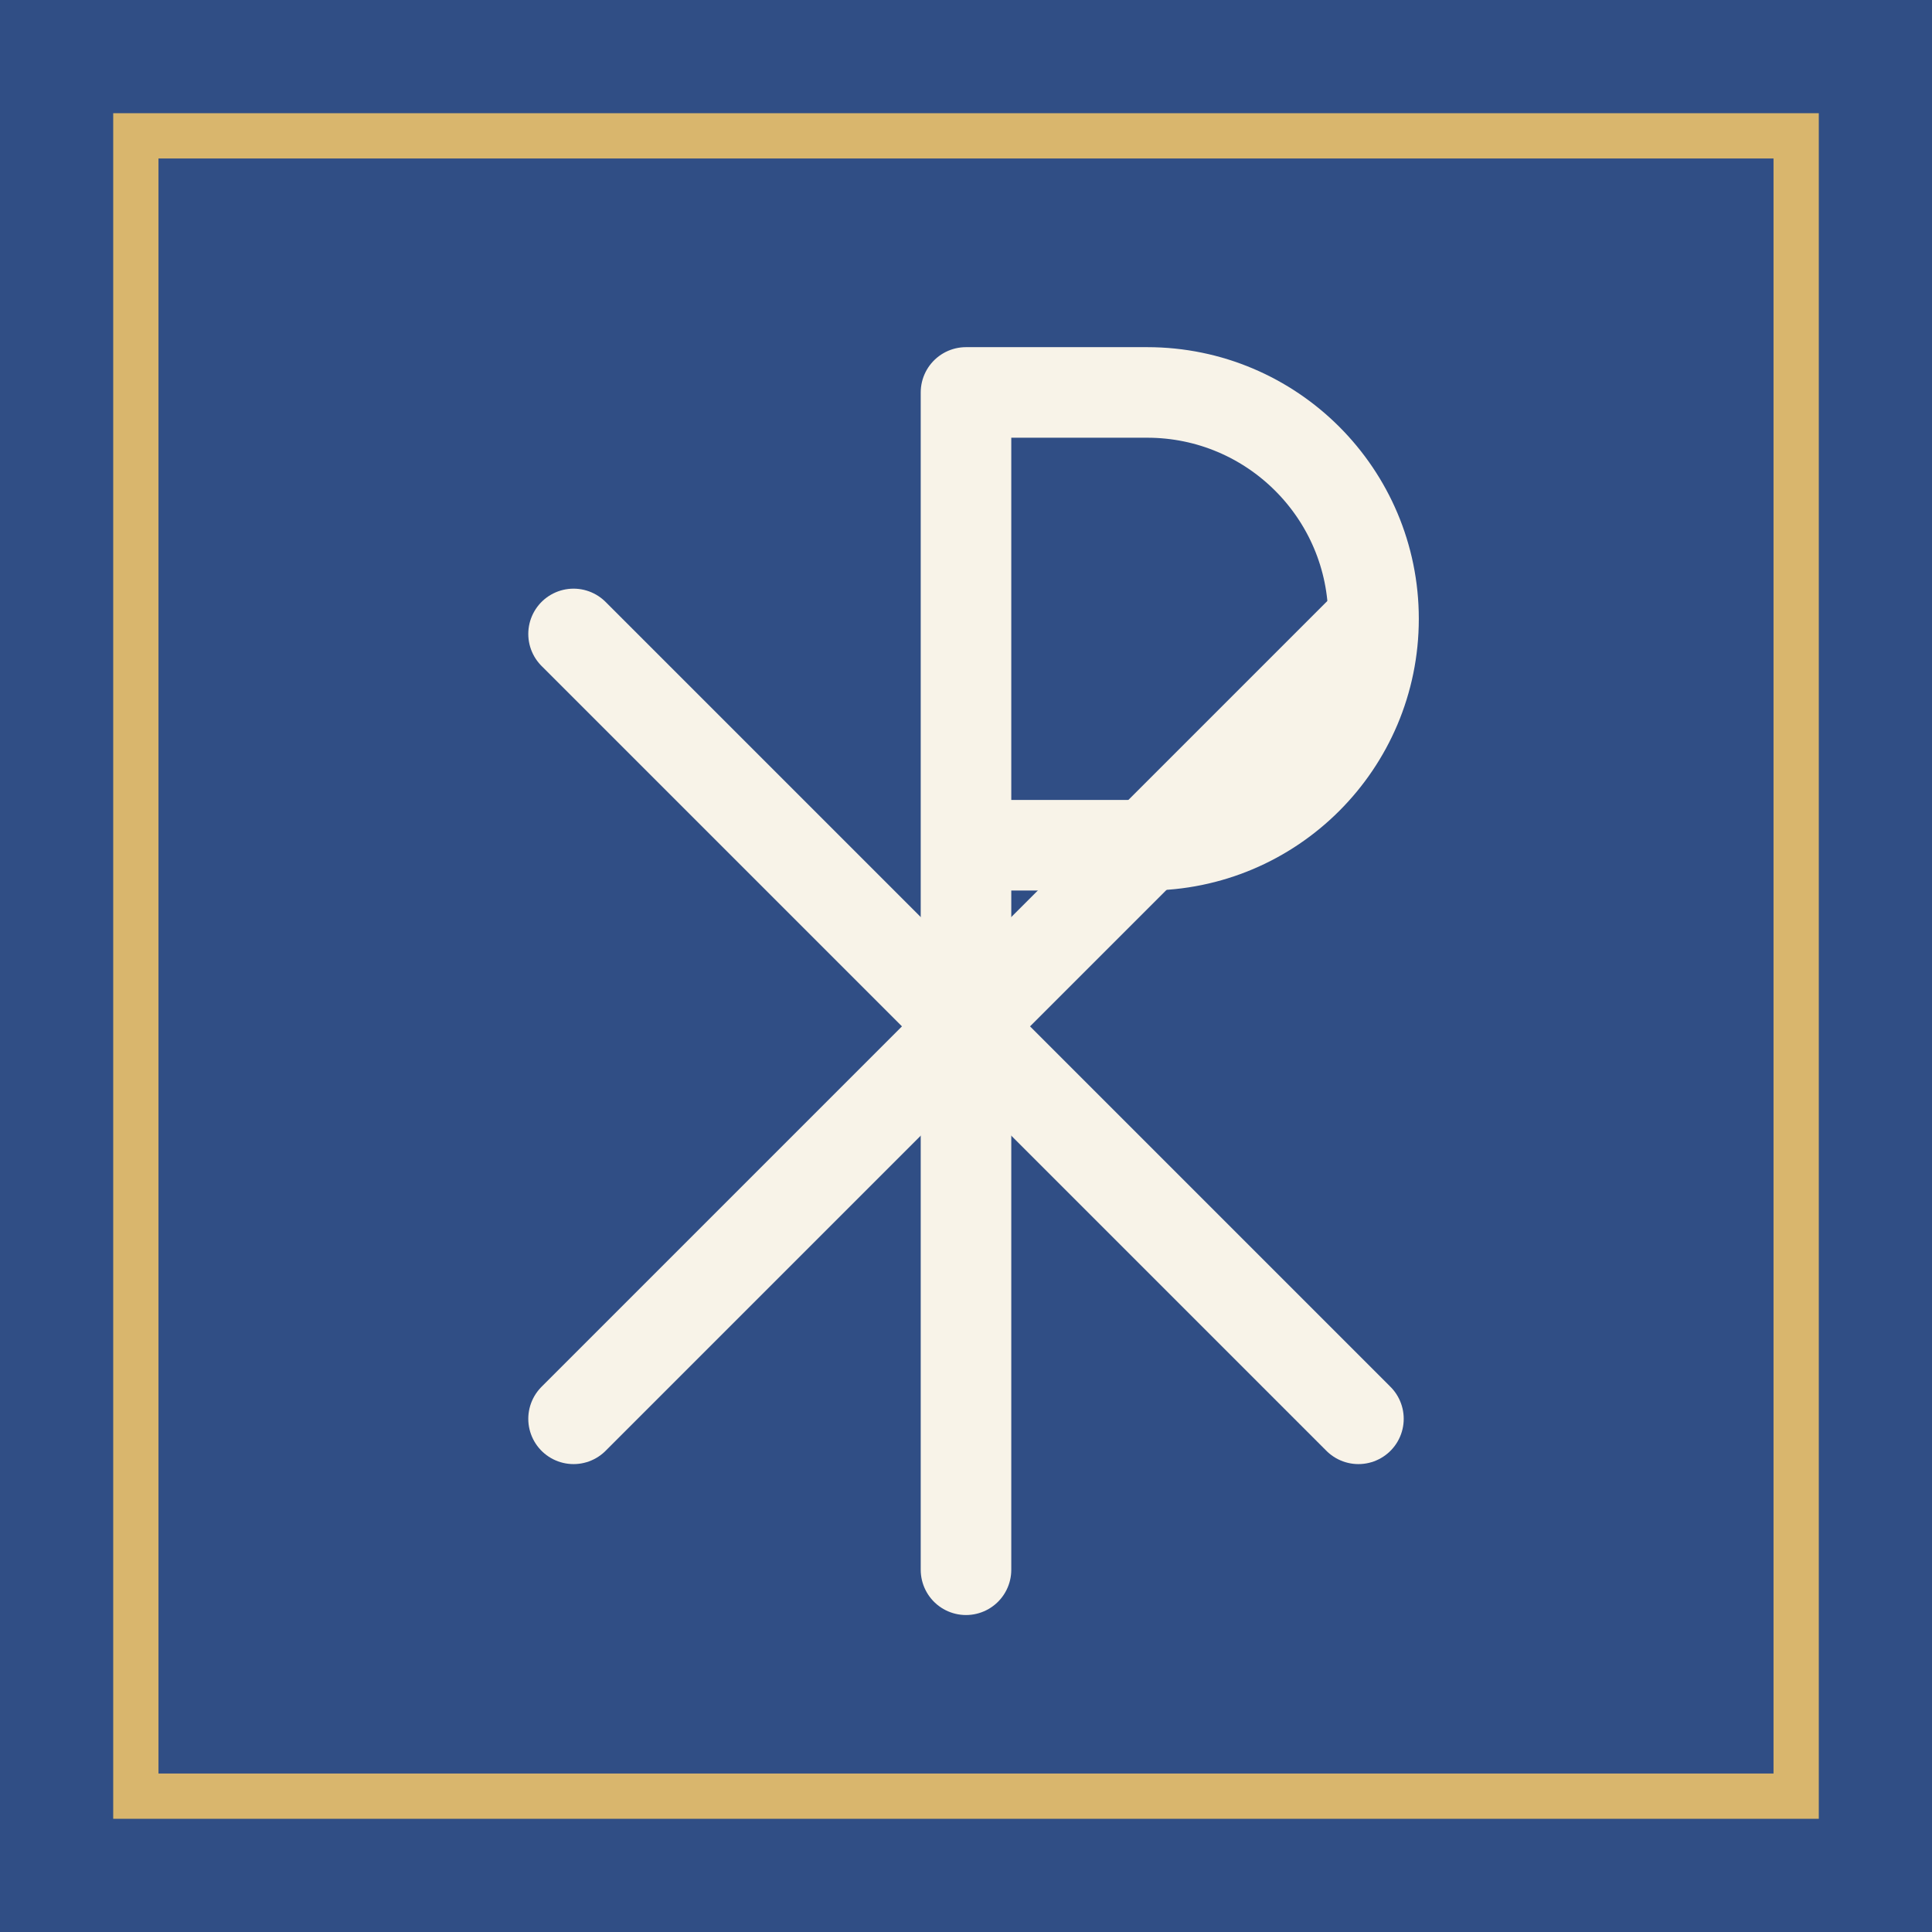
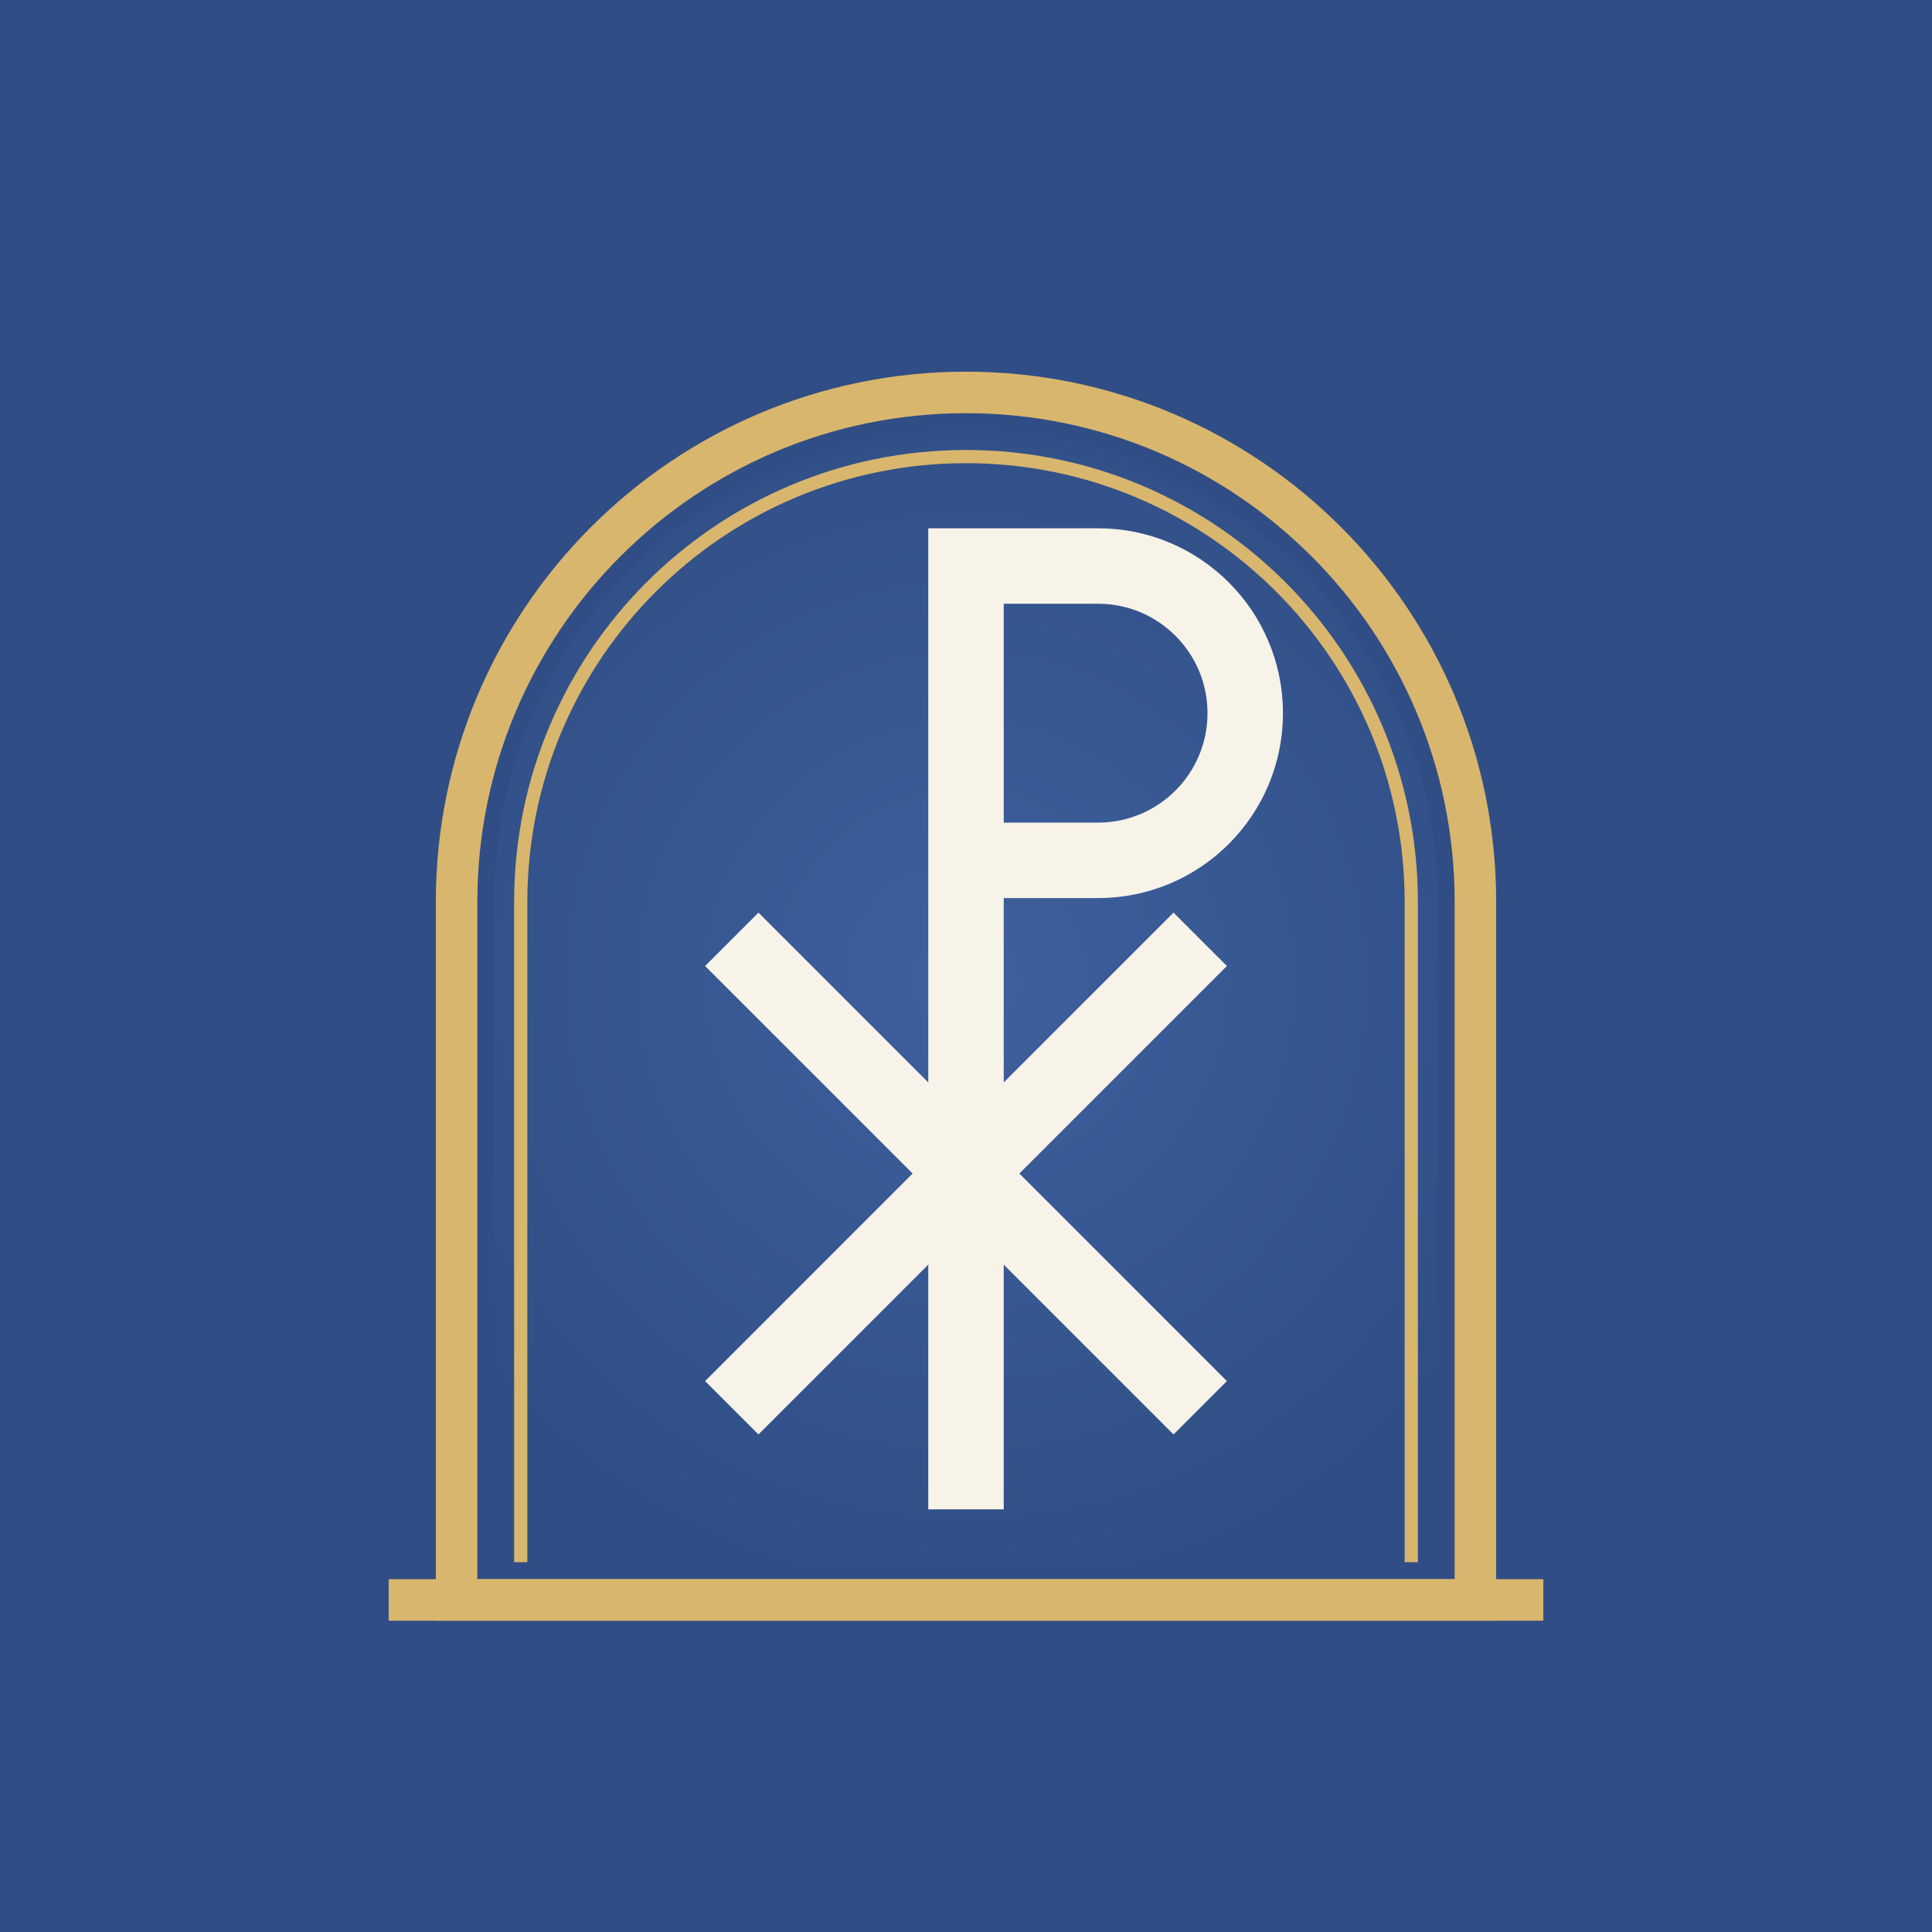
- <svg xmlns="http://www.w3.org/2000/svg" viewBox="0 0 64 64">
-   <rect width="64" height="64" fill="#304E85" />
-   <rect x="4.500" y="4.500" width="55" height="55" fill="none" stroke="#D9B66D" stroke-width="1.500" />
-   <g fill="none" stroke="#F8F3E8" stroke-width="3" stroke-linecap="round" stroke-linejoin="round">
-     <path d="M32 52V13h6a7.500 7.500 0 0 1 0 15h-6" />
-     <path d="M19 21l26 26M45 21L19 47" />
+ <svg xmlns="http://www.w3.org/2000/svg" viewBox="0 0 1024 1024">
+   <rect width="1024" height="1024" fill="#304E85" />
+   <radialGradient id="halo" cx="512" cy="520" r="330" gradientUnits="userSpaceOnUse">
+     <stop offset="0" stop-color="#3E609E" />
+     <stop offset="1" stop-color="#304E85" />
+   </radialGradient>
+   <path d="M262 828V478a250 250 0 0 1 500 0v350Z" fill="url(#halo)" />
+   <path d="M242 848V478a270 270 0 0 1 540 0v370Z" fill="none" stroke="#D9B66D" stroke-width="22" stroke-linejoin="miter" />
+   <path d="M276 828V478a236 236 0 0 1 472 0v350" fill="none" stroke="#D9B66D" stroke-width="7" />
+   <path d="M206 848h612" stroke="#D9B66D" stroke-width="22" />
+   <g fill="none" stroke="#F8F3E8" stroke-width="40" stroke-linecap="square" stroke-linejoin="miter">
+     <path d="M512 780V300h70a78 78 0 0 1 0 156h-70" />
+     <path d="M402 512l220 220M622 512L402 732" />
  </g>
</svg>
